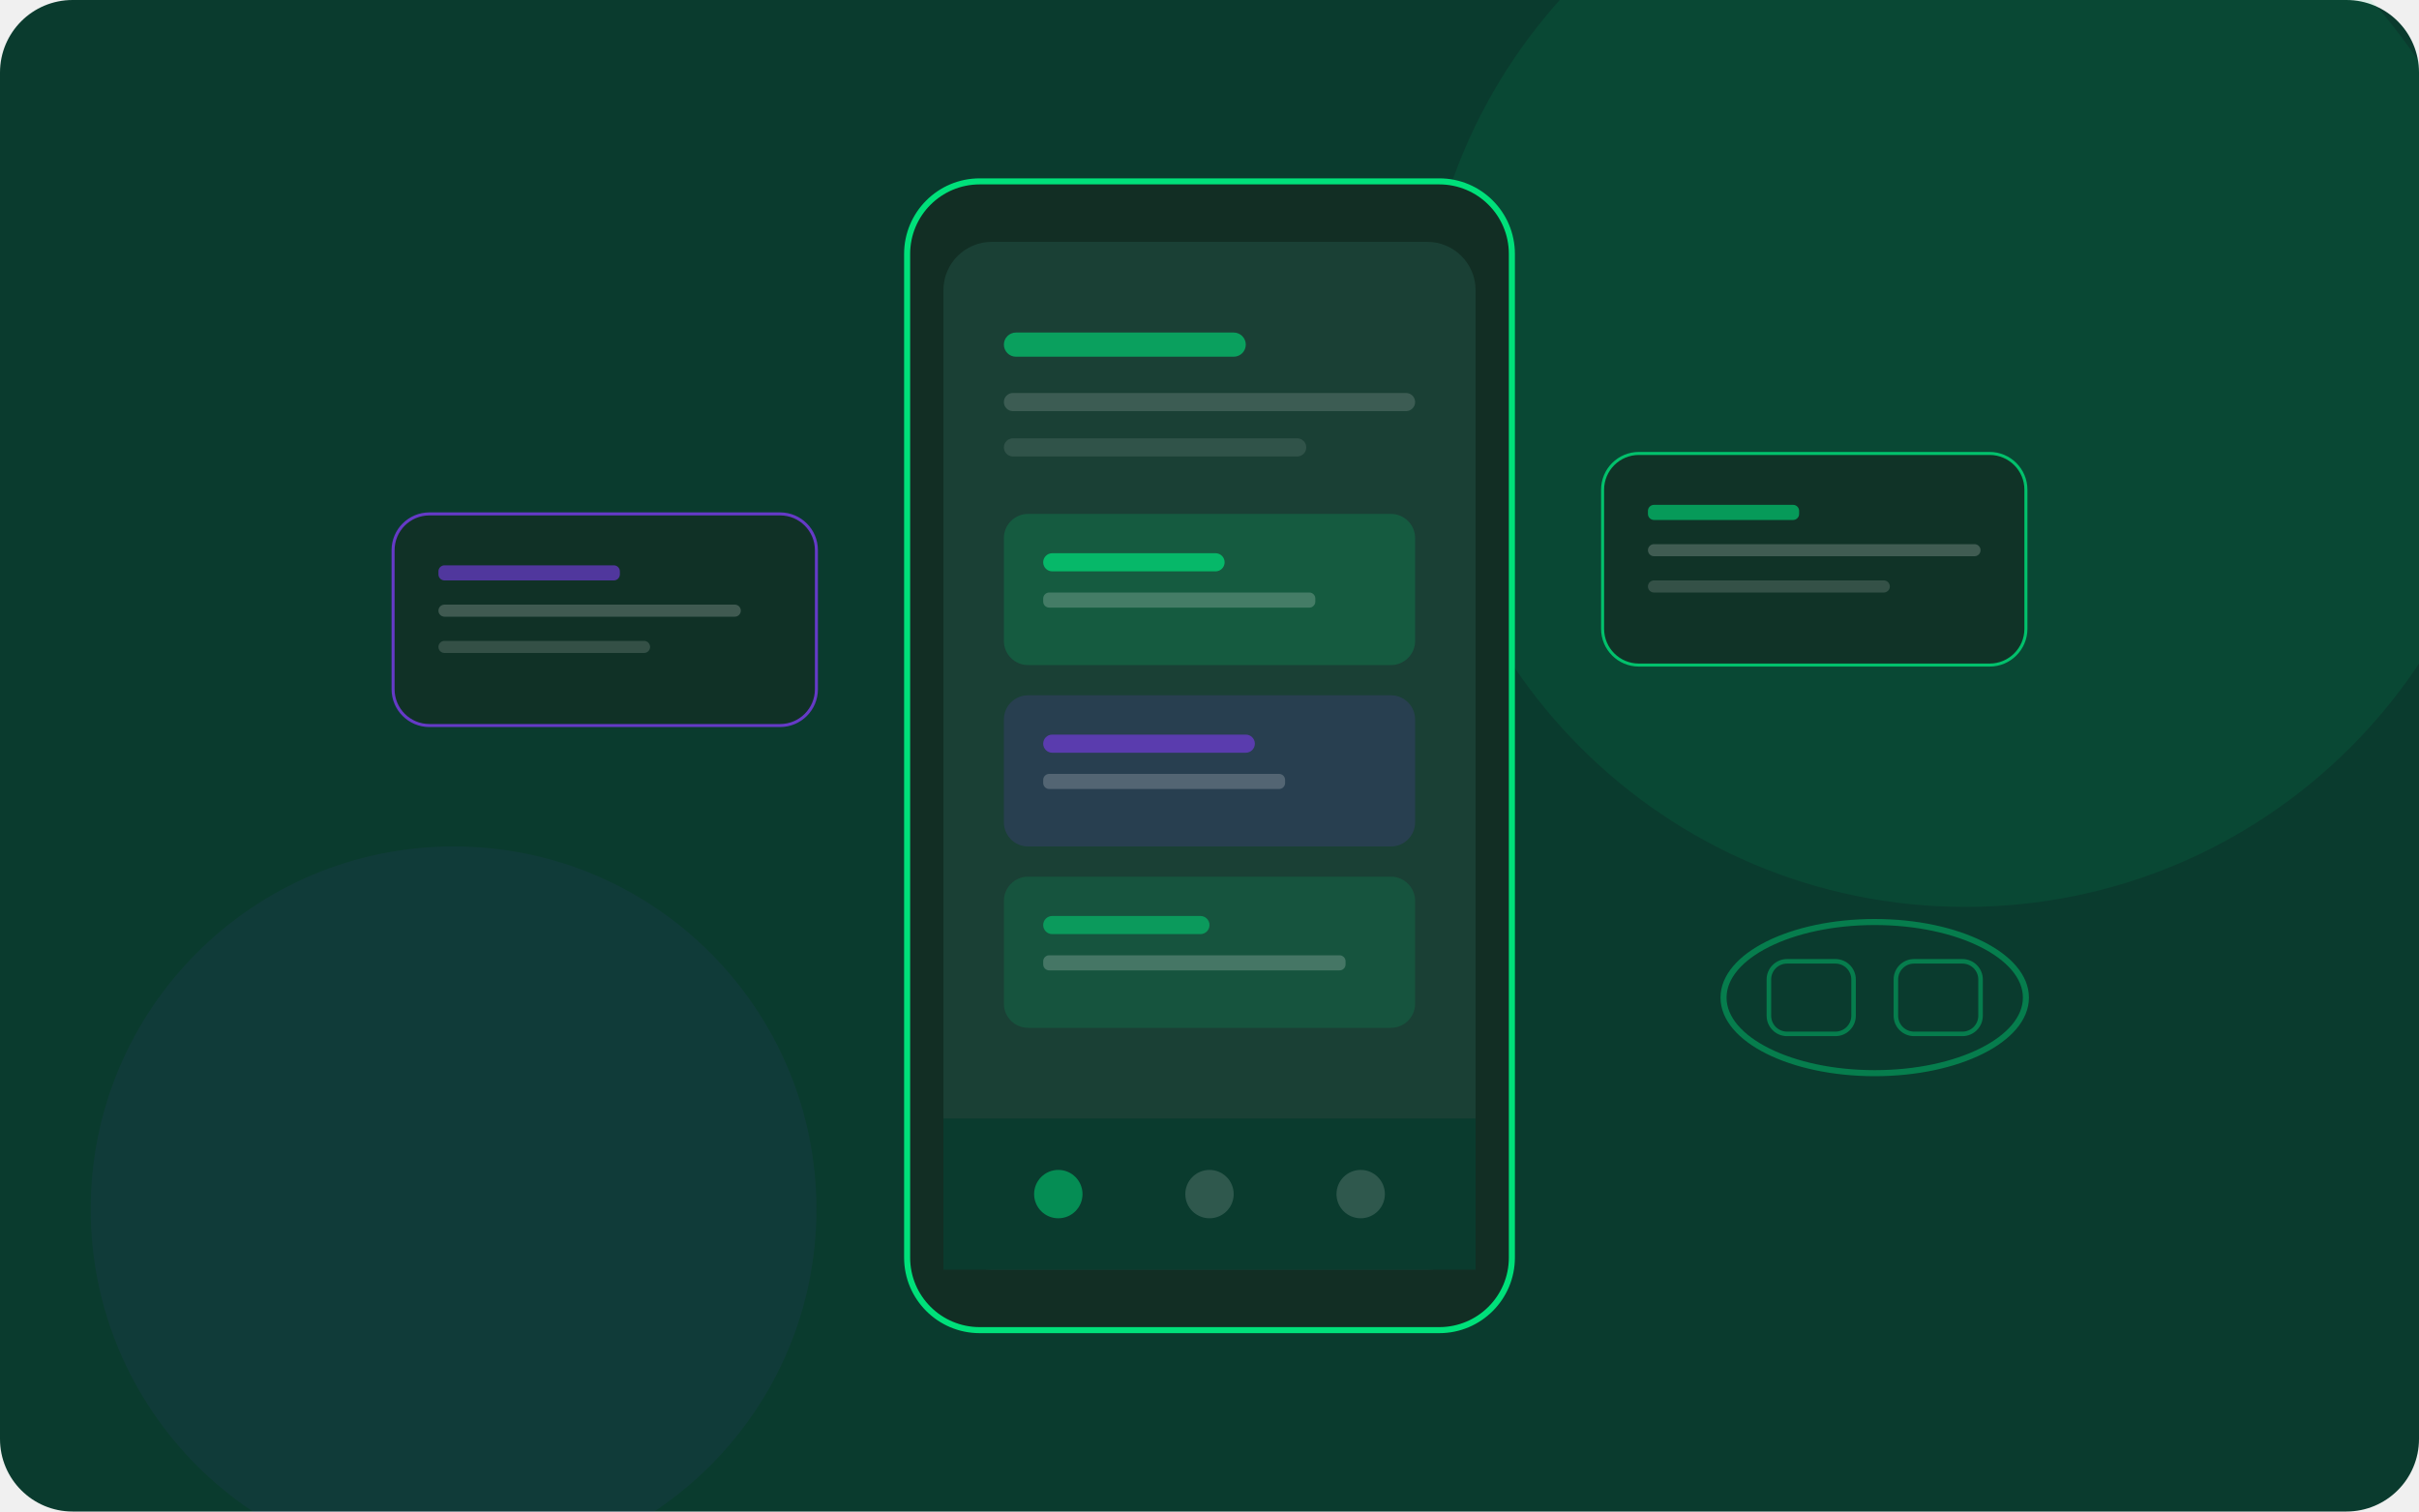
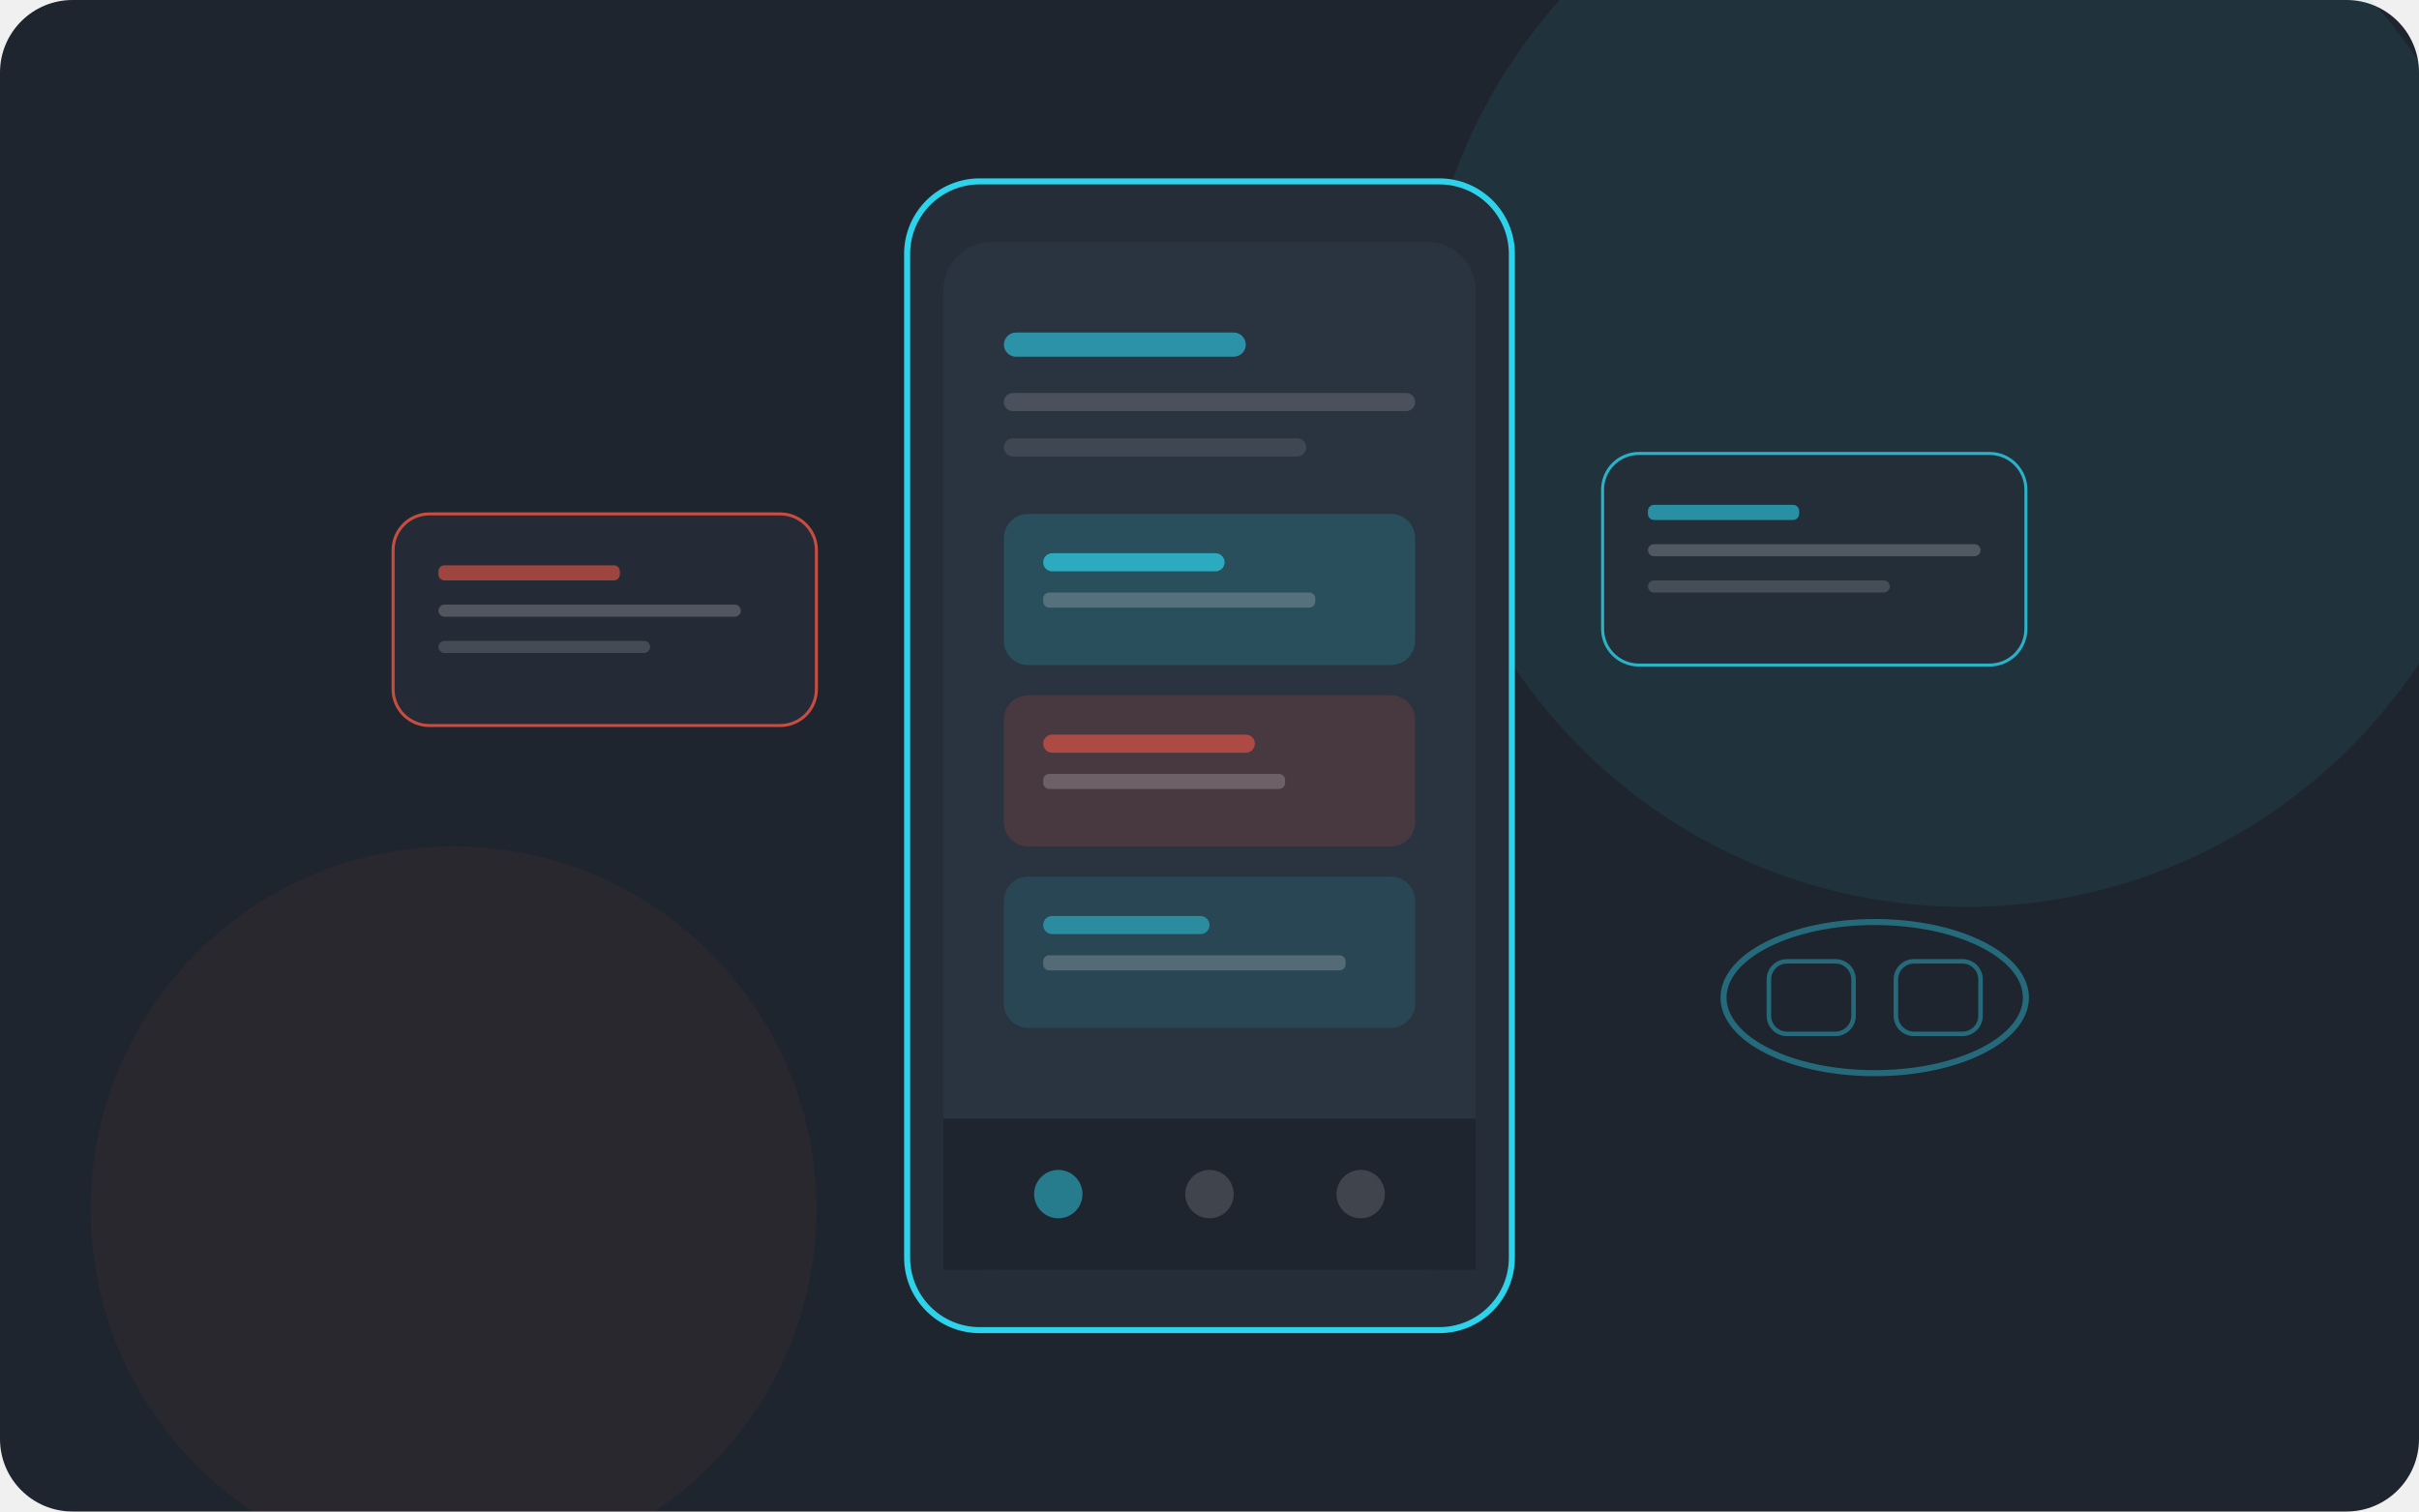
<svg xmlns="http://www.w3.org/2000/svg" viewBox="0 0 800 500" fill="none">
-   <rect width="800" height="500" rx="24" fill="#0A3B2E" />
-   <circle cx="650" cy="120" r="180" fill="#00E07A" opacity="0.08" />
-   <circle cx="150" cy="400" r="120" fill="#7C3AED" opacity="0.06" />
-   <rect x="300" y="60" width="200" height="380" rx="24" fill="#122E24" stroke="#00E07A" stroke-width="2" />
-   <rect x="312" y="80" width="176" height="340" rx="16" fill="#1A4035" />
-   <rect x="332" y="110" width="80" height="8" rx="4" fill="#00E07A" opacity="0.6" />
+   <rect width="800" height="500" rx="24" fill="#1e252e" />
+   <circle cx="650" cy="120" r="180" fill="#2dd2eb" opacity="0.08" />
+   <circle cx="150" cy="400" r="120" fill="#f25746" opacity="0.06" />
+   <rect x="300" y="60" width="200" height="380" rx="24" fill="#252d38" stroke="#2dd2eb" stroke-width="2" />
+   <rect x="312" y="80" width="176" height="340" rx="16" fill="#2a3340" />
+   <rect x="332" y="110" width="80" height="8" rx="4" fill="#2dd2eb" opacity="0.6" />
  <rect x="332" y="130" width="136" height="6" rx="3" fill="#ffffff" opacity="0.15" />
  <rect x="332" y="145" width="100" height="6" rx="3" fill="#ffffff" opacity="0.1" />
-   <rect x="332" y="170" width="136" height="50" rx="8" fill="#00C86F" opacity="0.2" />
-   <rect x="345" y="183" width="60" height="6" rx="3" fill="#00E07A" opacity="0.7" />
+   <rect x="332" y="170" width="136" height="50" rx="8" fill="#22b8cf" opacity="0.2" />
+   <rect x="345" y="183" width="60" height="6" rx="3" fill="#2dd2eb" opacity="0.7" />
  <rect x="345" y="196" width="90" height="5" rx="2" fill="#ffffff" opacity="0.2" />
-   <rect x="332" y="230" width="136" height="50" rx="8" fill="#7C3AED" opacity="0.15" />
-   <rect x="345" y="243" width="70" height="6" rx="3" fill="#7C3AED" opacity="0.6" />
+   <rect x="332" y="230" width="136" height="50" rx="8" fill="#f25746" opacity="0.15" />
+   <rect x="345" y="243" width="70" height="6" rx="3" fill="#f25746" opacity="0.6" />
  <rect x="345" y="256" width="80" height="5" rx="2" fill="#ffffff" opacity="0.2" />
-   <rect x="332" y="290" width="136" height="50" rx="8" fill="#00C86F" opacity="0.15" />
-   <rect x="345" y="303" width="55" height="6" rx="3" fill="#00E07A" opacity="0.5" />
+   <rect x="332" y="290" width="136" height="50" rx="8" fill="#22b8cf" opacity="0.15" />
+   <rect x="345" y="303" width="55" height="6" rx="3" fill="#2dd2eb" opacity="0.5" />
  <rect x="345" y="316" width="100" height="5" rx="2" fill="#ffffff" opacity="0.2" />
-   <rect x="312" y="370" width="176" height="50" rx="0 0 16 16" fill="#0A3B2E" />
-   <circle cx="350" cy="395" r="8" fill="#00E07A" opacity="0.5" />
+   <rect x="312" y="370" width="176" height="50" rx="0 0 16 16" fill="#1e252e" />
+   <circle cx="350" cy="395" r="8" fill="#2dd2eb" opacity="0.5" />
  <circle cx="400" cy="395" r="8" fill="#ffffff" opacity="0.15" />
  <circle cx="450" cy="395" r="8" fill="#ffffff" opacity="0.15" />
-   <rect x="530" y="150" width="140" height="70" rx="12" fill="#122E24" stroke="#00E07A" stroke-width="1" opacity="0.8" />
-   <rect x="545" y="167" width="50" height="5" rx="2" fill="#00E07A" opacity="0.6" />
+   <rect x="530" y="150" width="140" height="70" rx="12" fill="#252d38" stroke="#2dd2eb" stroke-width="1" opacity="0.8" />
+   <rect x="545" y="167" width="50" height="5" rx="2" fill="#2dd2eb" opacity="0.6" />
  <rect x="545" y="180" width="110" height="4" rx="2" fill="#ffffff" opacity="0.2" />
  <rect x="545" y="192" width="80" height="4" rx="2" fill="#ffffff" opacity="0.15" />
-   <rect x="130" y="170" width="140" height="70" rx="12" fill="#122E24" stroke="#7C3AED" stroke-width="1" opacity="0.8" />
-   <rect x="145" y="187" width="60" height="5" rx="2" fill="#7C3AED" opacity="0.6" />
+   <rect x="130" y="170" width="140" height="70" rx="12" fill="#252d38" stroke="#f25746" stroke-width="1" opacity="0.8" />
+   <rect x="145" y="187" width="60" height="5" rx="2" fill="#f25746" opacity="0.6" />
  <rect x="145" y="200" width="100" height="4" rx="2" fill="#ffffff" opacity="0.2" />
  <rect x="145" y="212" width="70" height="4" rx="2" fill="#ffffff" opacity="0.15" />
-   <ellipse cx="620" cy="330" rx="50" ry="25" fill="none" stroke="#00E07A" stroke-width="2" opacity="0.4" />
-   <rect x="585" y="318" width="28" height="24" rx="6" fill="none" stroke="#00E07A" stroke-width="1.5" opacity="0.4" />
-   <rect x="627" y="318" width="28" height="24" rx="6" fill="none" stroke="#00E07A" stroke-width="1.5" opacity="0.4" />
+   <ellipse cx="620" cy="330" rx="50" ry="25" fill="none" stroke="#2dd2eb" stroke-width="2" opacity="0.4" />
+   <rect x="585" y="318" width="28" height="24" rx="6" fill="none" stroke="#2dd2eb" stroke-width="1.5" opacity="0.4" />
+   <rect x="627" y="318" width="28" height="24" rx="6" fill="none" stroke="#2dd2eb" stroke-width="1.5" opacity="0.4" />
</svg>
